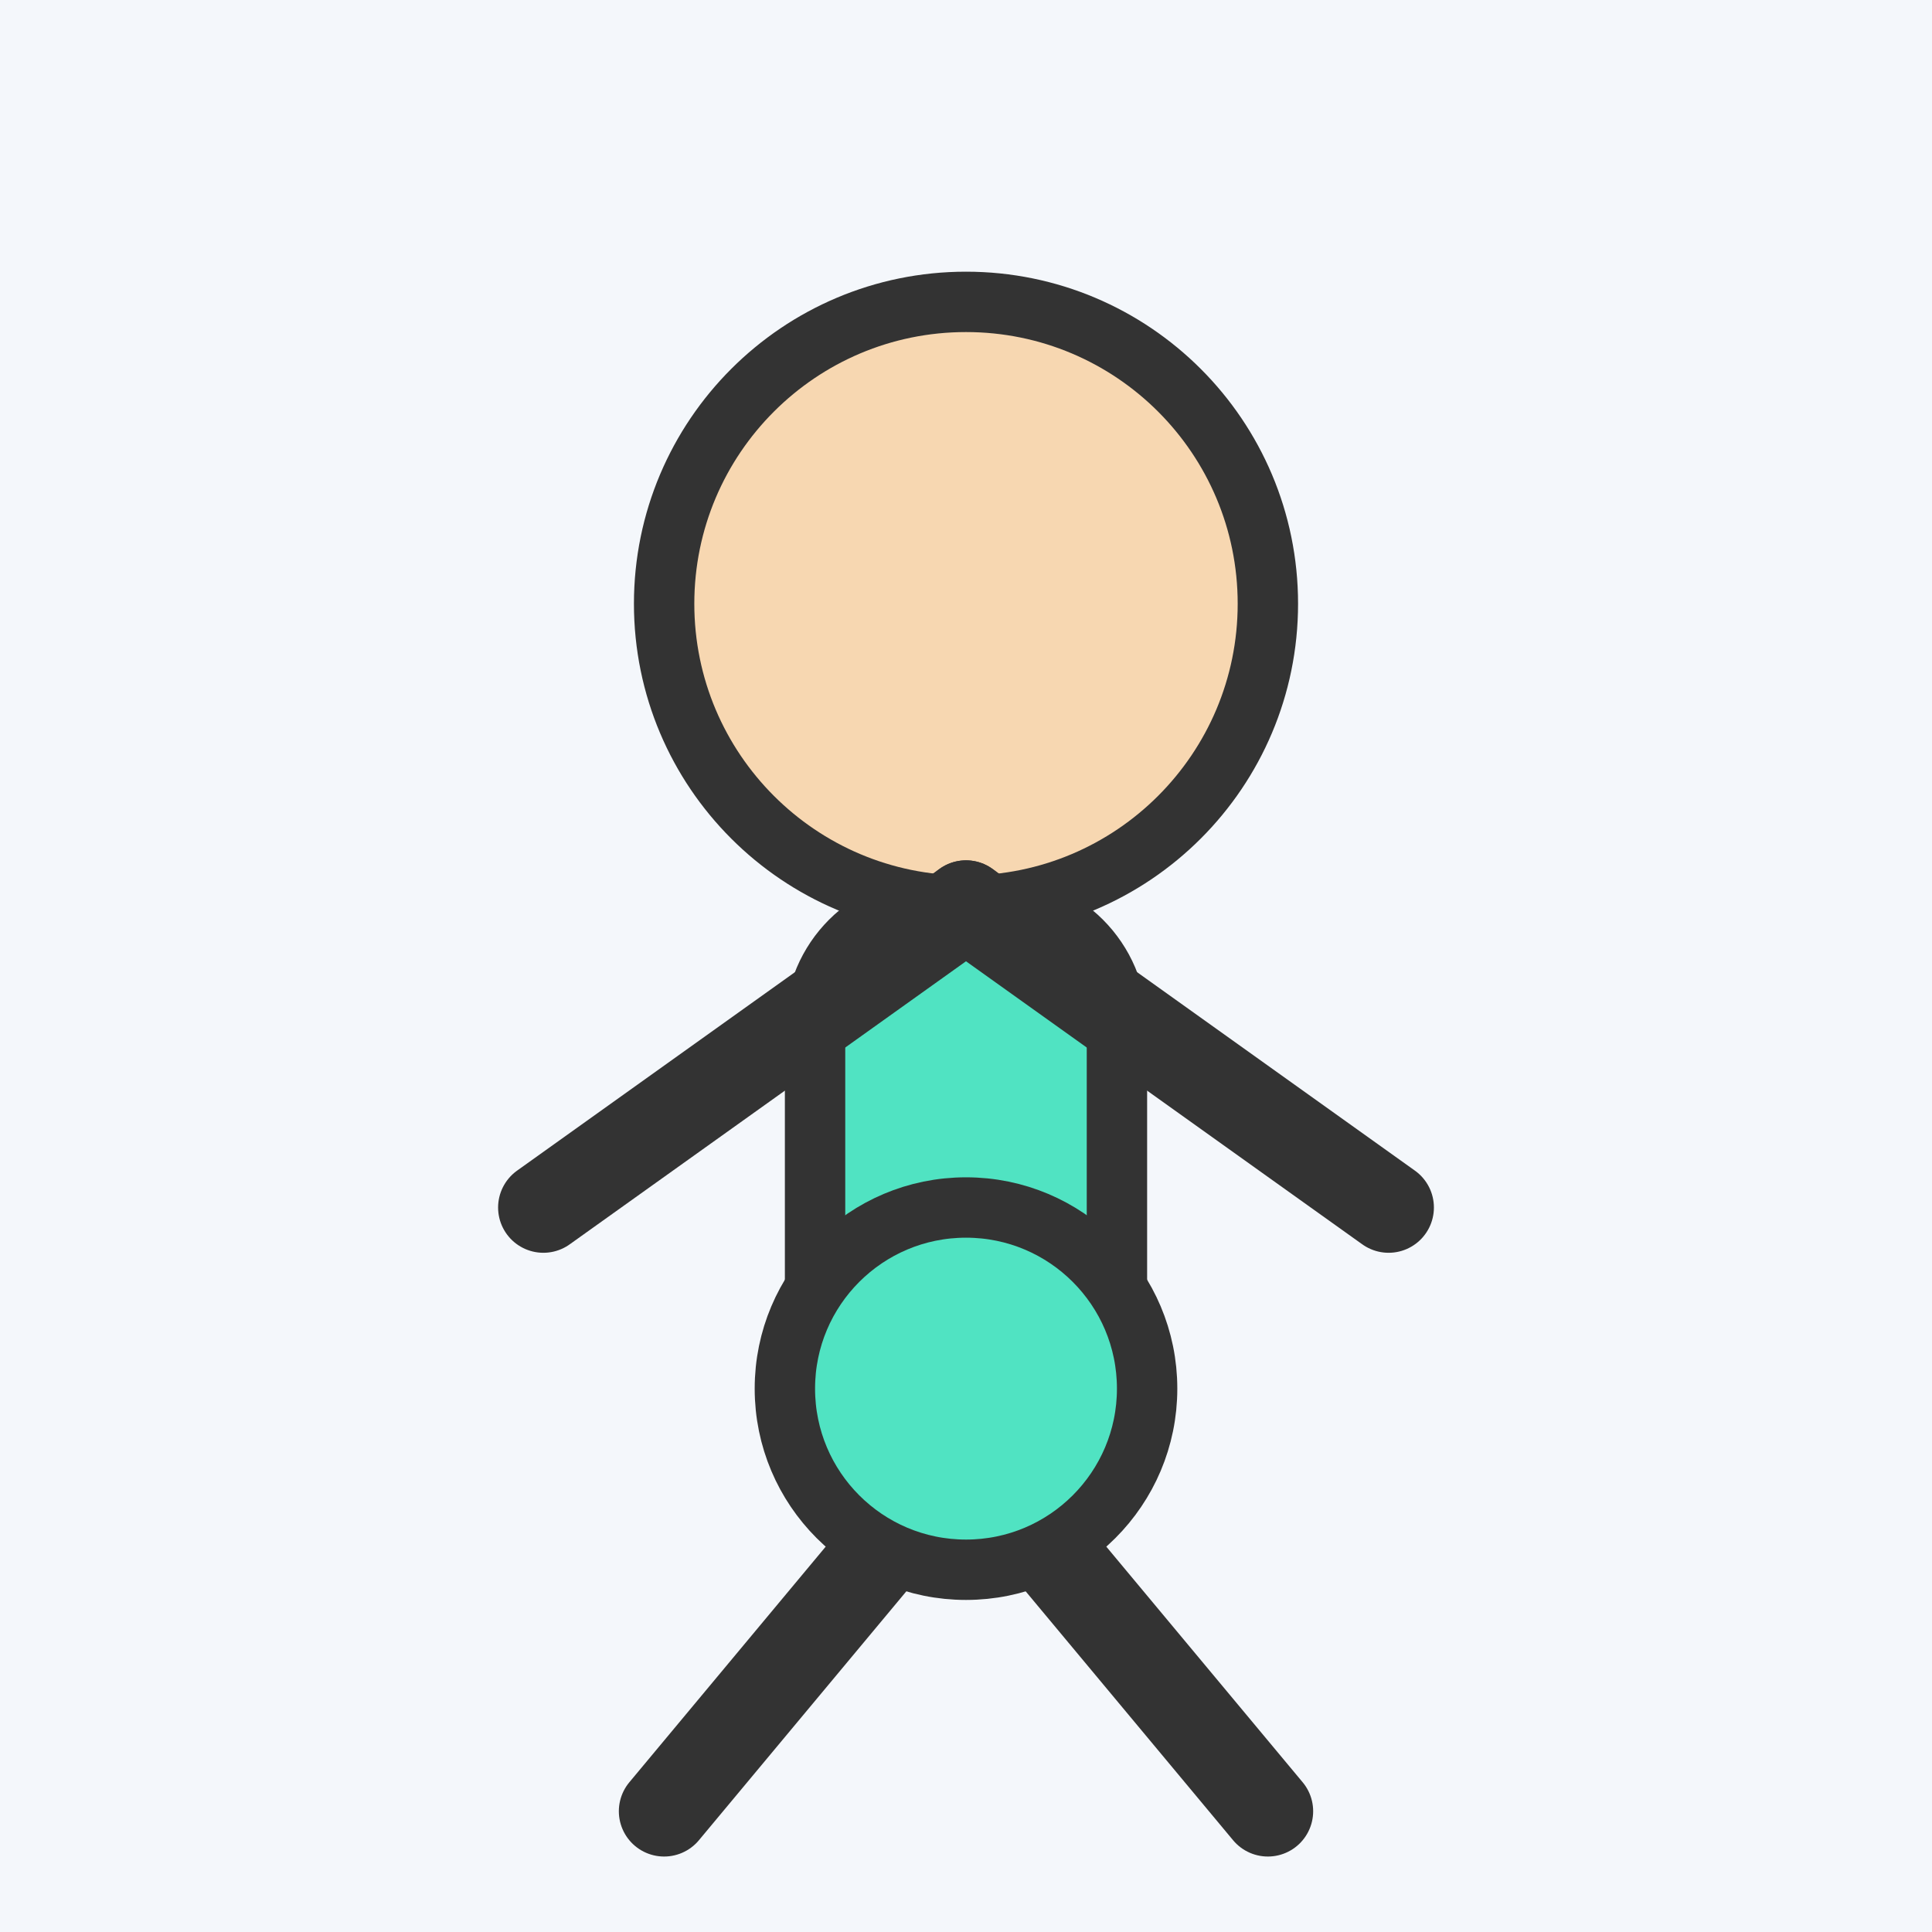
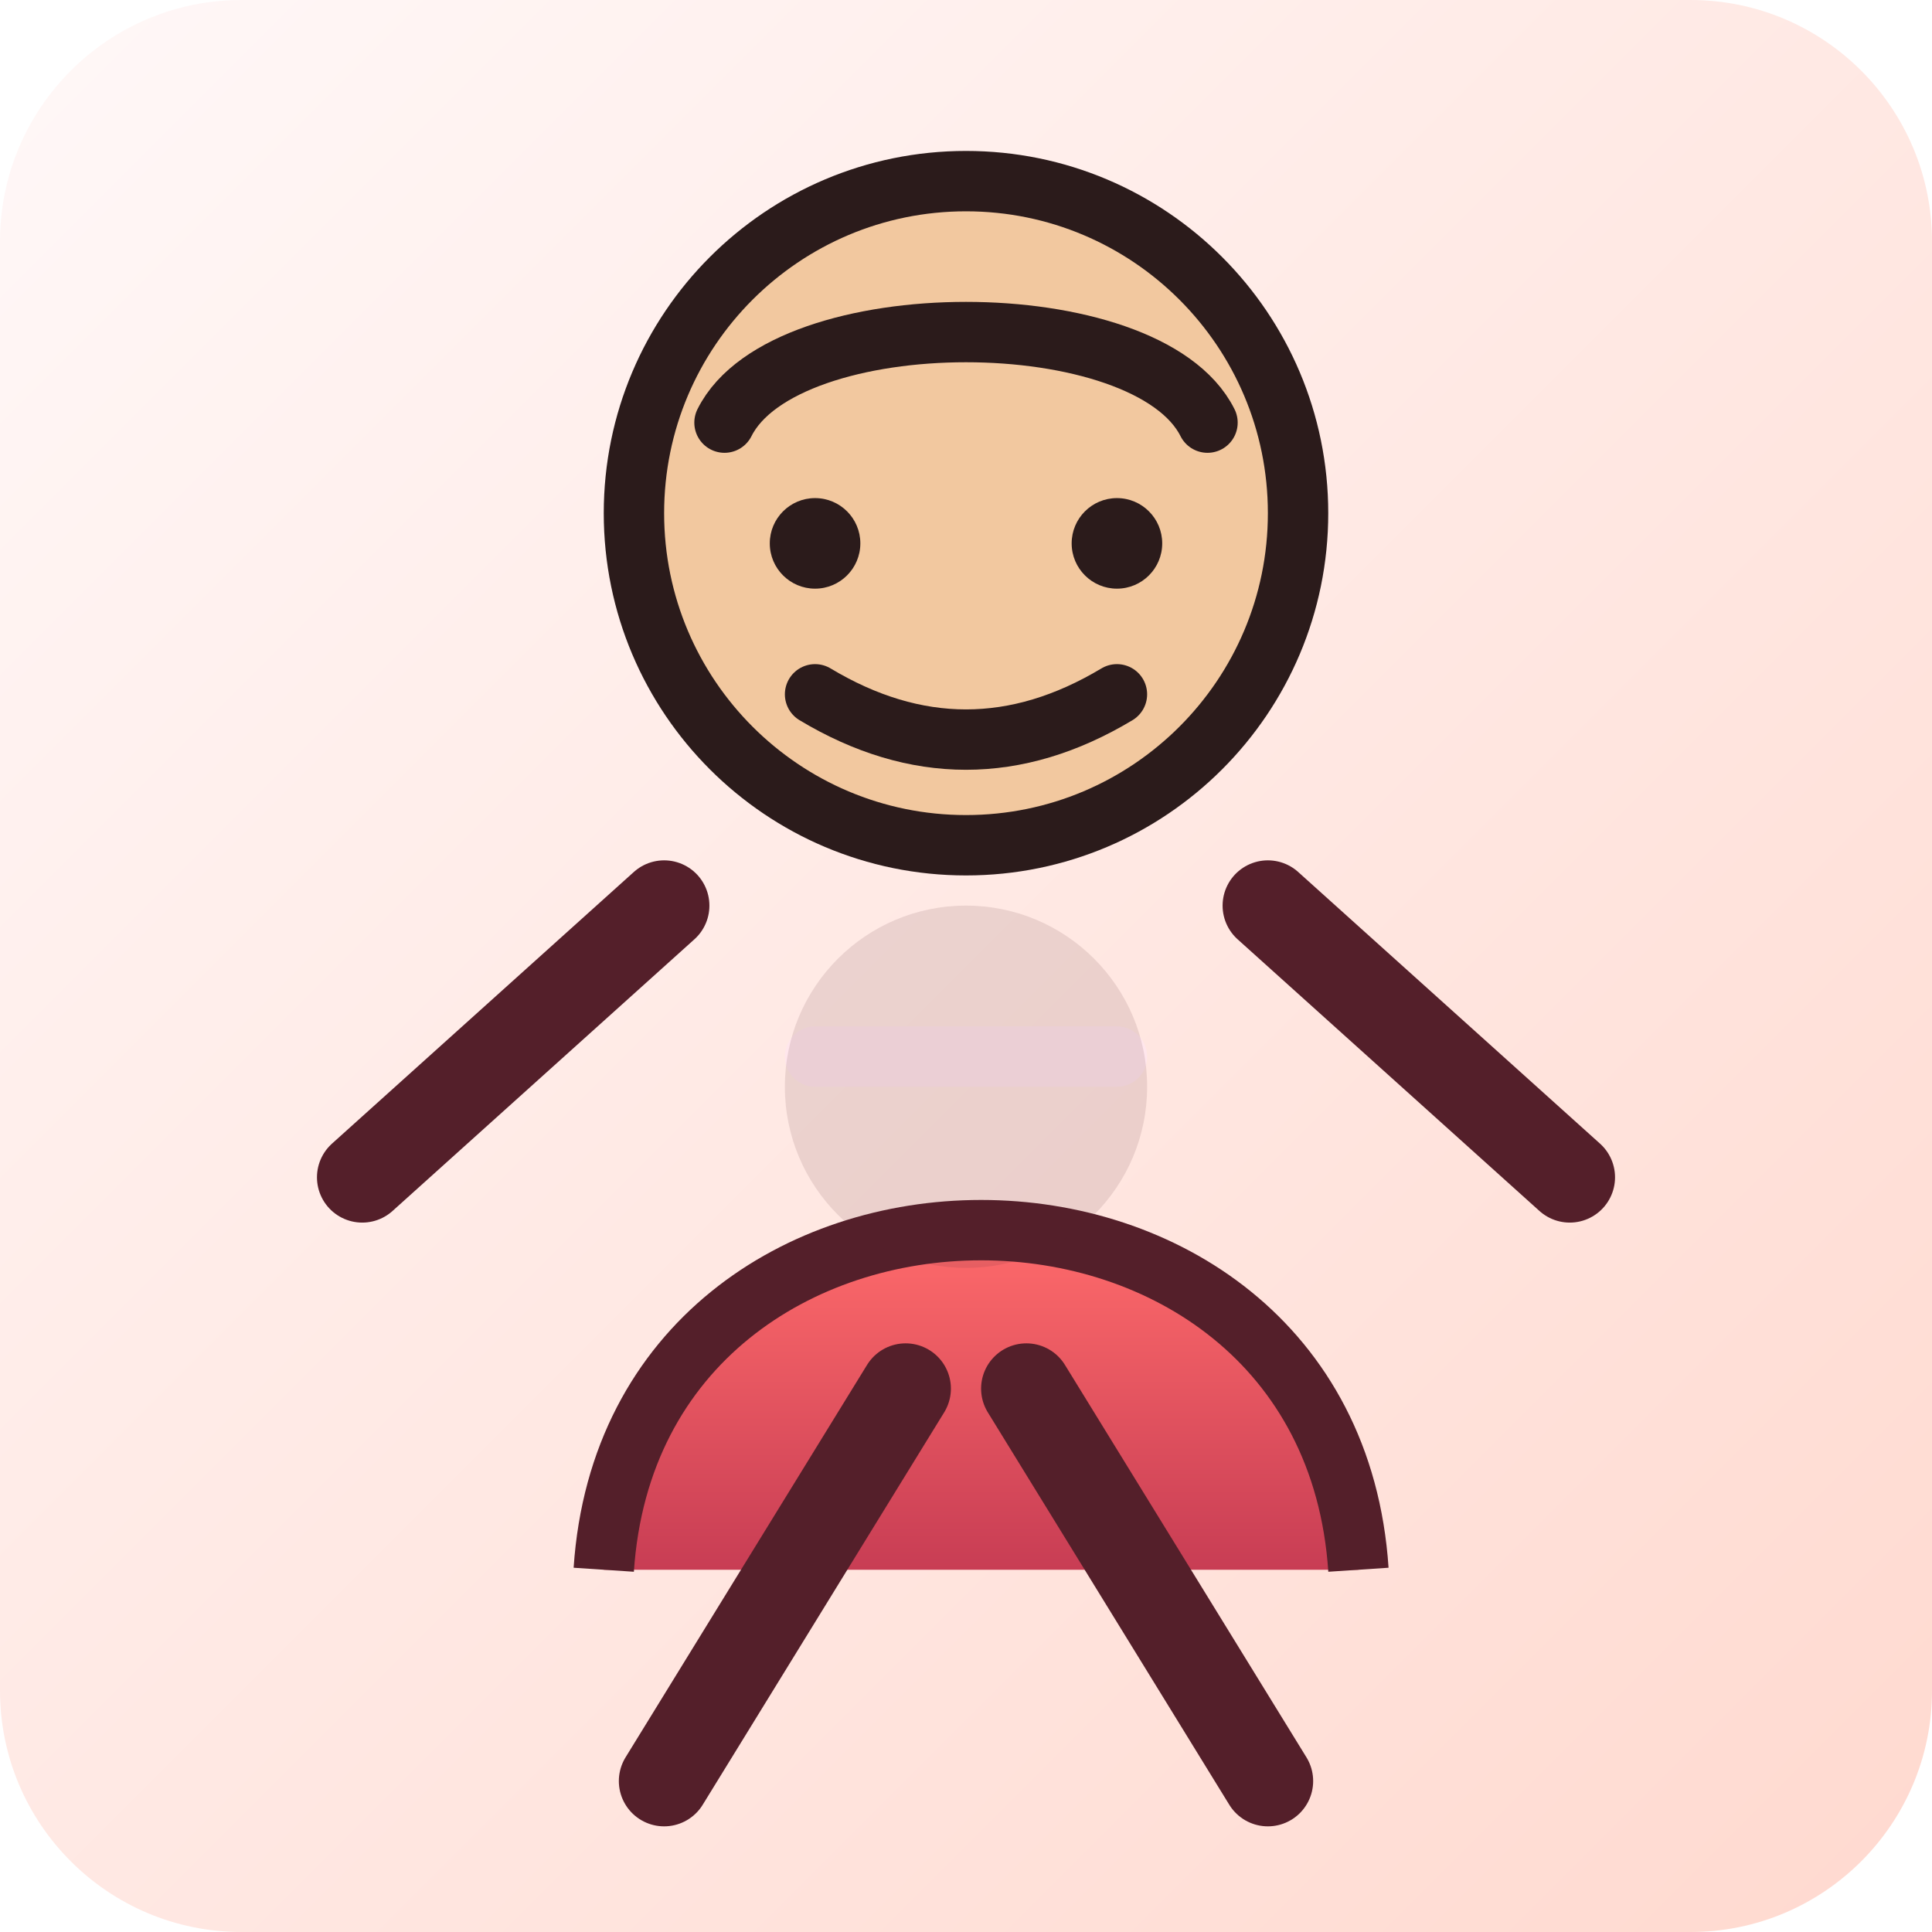
- <svg xmlns="http://www.w3.org/2000/svg" width="64" height="64" viewBox="0 0 64 64">
-   <rect width="64" height="64" fill="#f4f7fb" />
-   <circle cx="32" cy="20" r="10" fill="#f7d7b1" stroke="#333" stroke-width="2" />
-   <rect x="27" y="30" width="10" height="18" rx="4" fill="#50e3c2" stroke="#333" stroke-width="2" />
-   <line x1="32" y1="30" x2="18" y2="40" stroke="#333" stroke-width="3" stroke-linecap="round" />
-   <line x1="32" y1="30" x2="46" y2="40" stroke="#333" stroke-width="3" stroke-linecap="round" />
-   <line x1="32" y1="48" x2="22" y2="60" stroke="#333" stroke-width="3" stroke-linecap="round" />
-   <line x1="32" y1="48" x2="42" y2="60" stroke="#333" stroke-width="3" stroke-linecap="round" />
-   <circle cx="32" cy="46" r="6" fill="#50e3c2" stroke="#333" stroke-width="2" />
+ <svg xmlns="http://www.w3.org/2000/svg" viewBox="0 0 64 64">
+   <defs>
+     <linearGradient id="bg1" x1="0" y1="0" x2="1" y2="1">
+       <stop offset="0" stop-color="#fff8f8" />
+       <stop offset="1" stop-color="#ffd9cf" />
+     </linearGradient>
+     <linearGradient id="suit1" x1="0" y1="0" x2="0" y2="1">
+       <stop offset="0" stop-color="#ff6b6b" />
+       <stop offset="1" stop-color="#c83d54" />
+     </linearGradient>
+   </defs>
+   <rect width="64" height="64" fill="url(#bg1)" rx="8" />
+   <circle cx="32" cy="17" r="11" fill="#f2c89f" stroke="#2b1b1b" stroke-width="2" />
+   <path d="M24 14c2-4 14-4 16 0" fill="none" stroke="#2b1b1b" stroke-width="2" stroke-linecap="round" />
+   <circle cx="27" cy="18" r="1.5" fill="#2b1b1b" />
+   <circle cx="37" cy="18" r="1.5" fill="#2b1b1b" />
+   <path d="M27 23q5 3 10 0" fill="none" stroke="#2b1b1b" stroke-width="2" stroke-linecap="round" />
+   <path d="M20 52c1-15 24-15 25 0" fill="url(#suit1)" stroke="#541f2a" stroke-width="2" />
+   <path d="M22 30l-10 9" stroke="#541f2a" stroke-width="3" stroke-linecap="round" />
+   <path d="M42 30l10 9" stroke="#541f2a" stroke-width="3" stroke-linecap="round" />
+   <path d="M30 46l-8 13" stroke="#541f2a" stroke-width="3" stroke-linecap="round" />
+   <path d="M34 46l8 13" stroke="#541f2a" stroke-width="3" stroke-linecap="round" />
+   <path d="M27 35h10" stroke="#ffe6ec" stroke-width="2" stroke-linecap="round" />
+   <circle cx="32" cy="36" r="6" fill="#541f2a" opacity="0.12" />
</svg>
